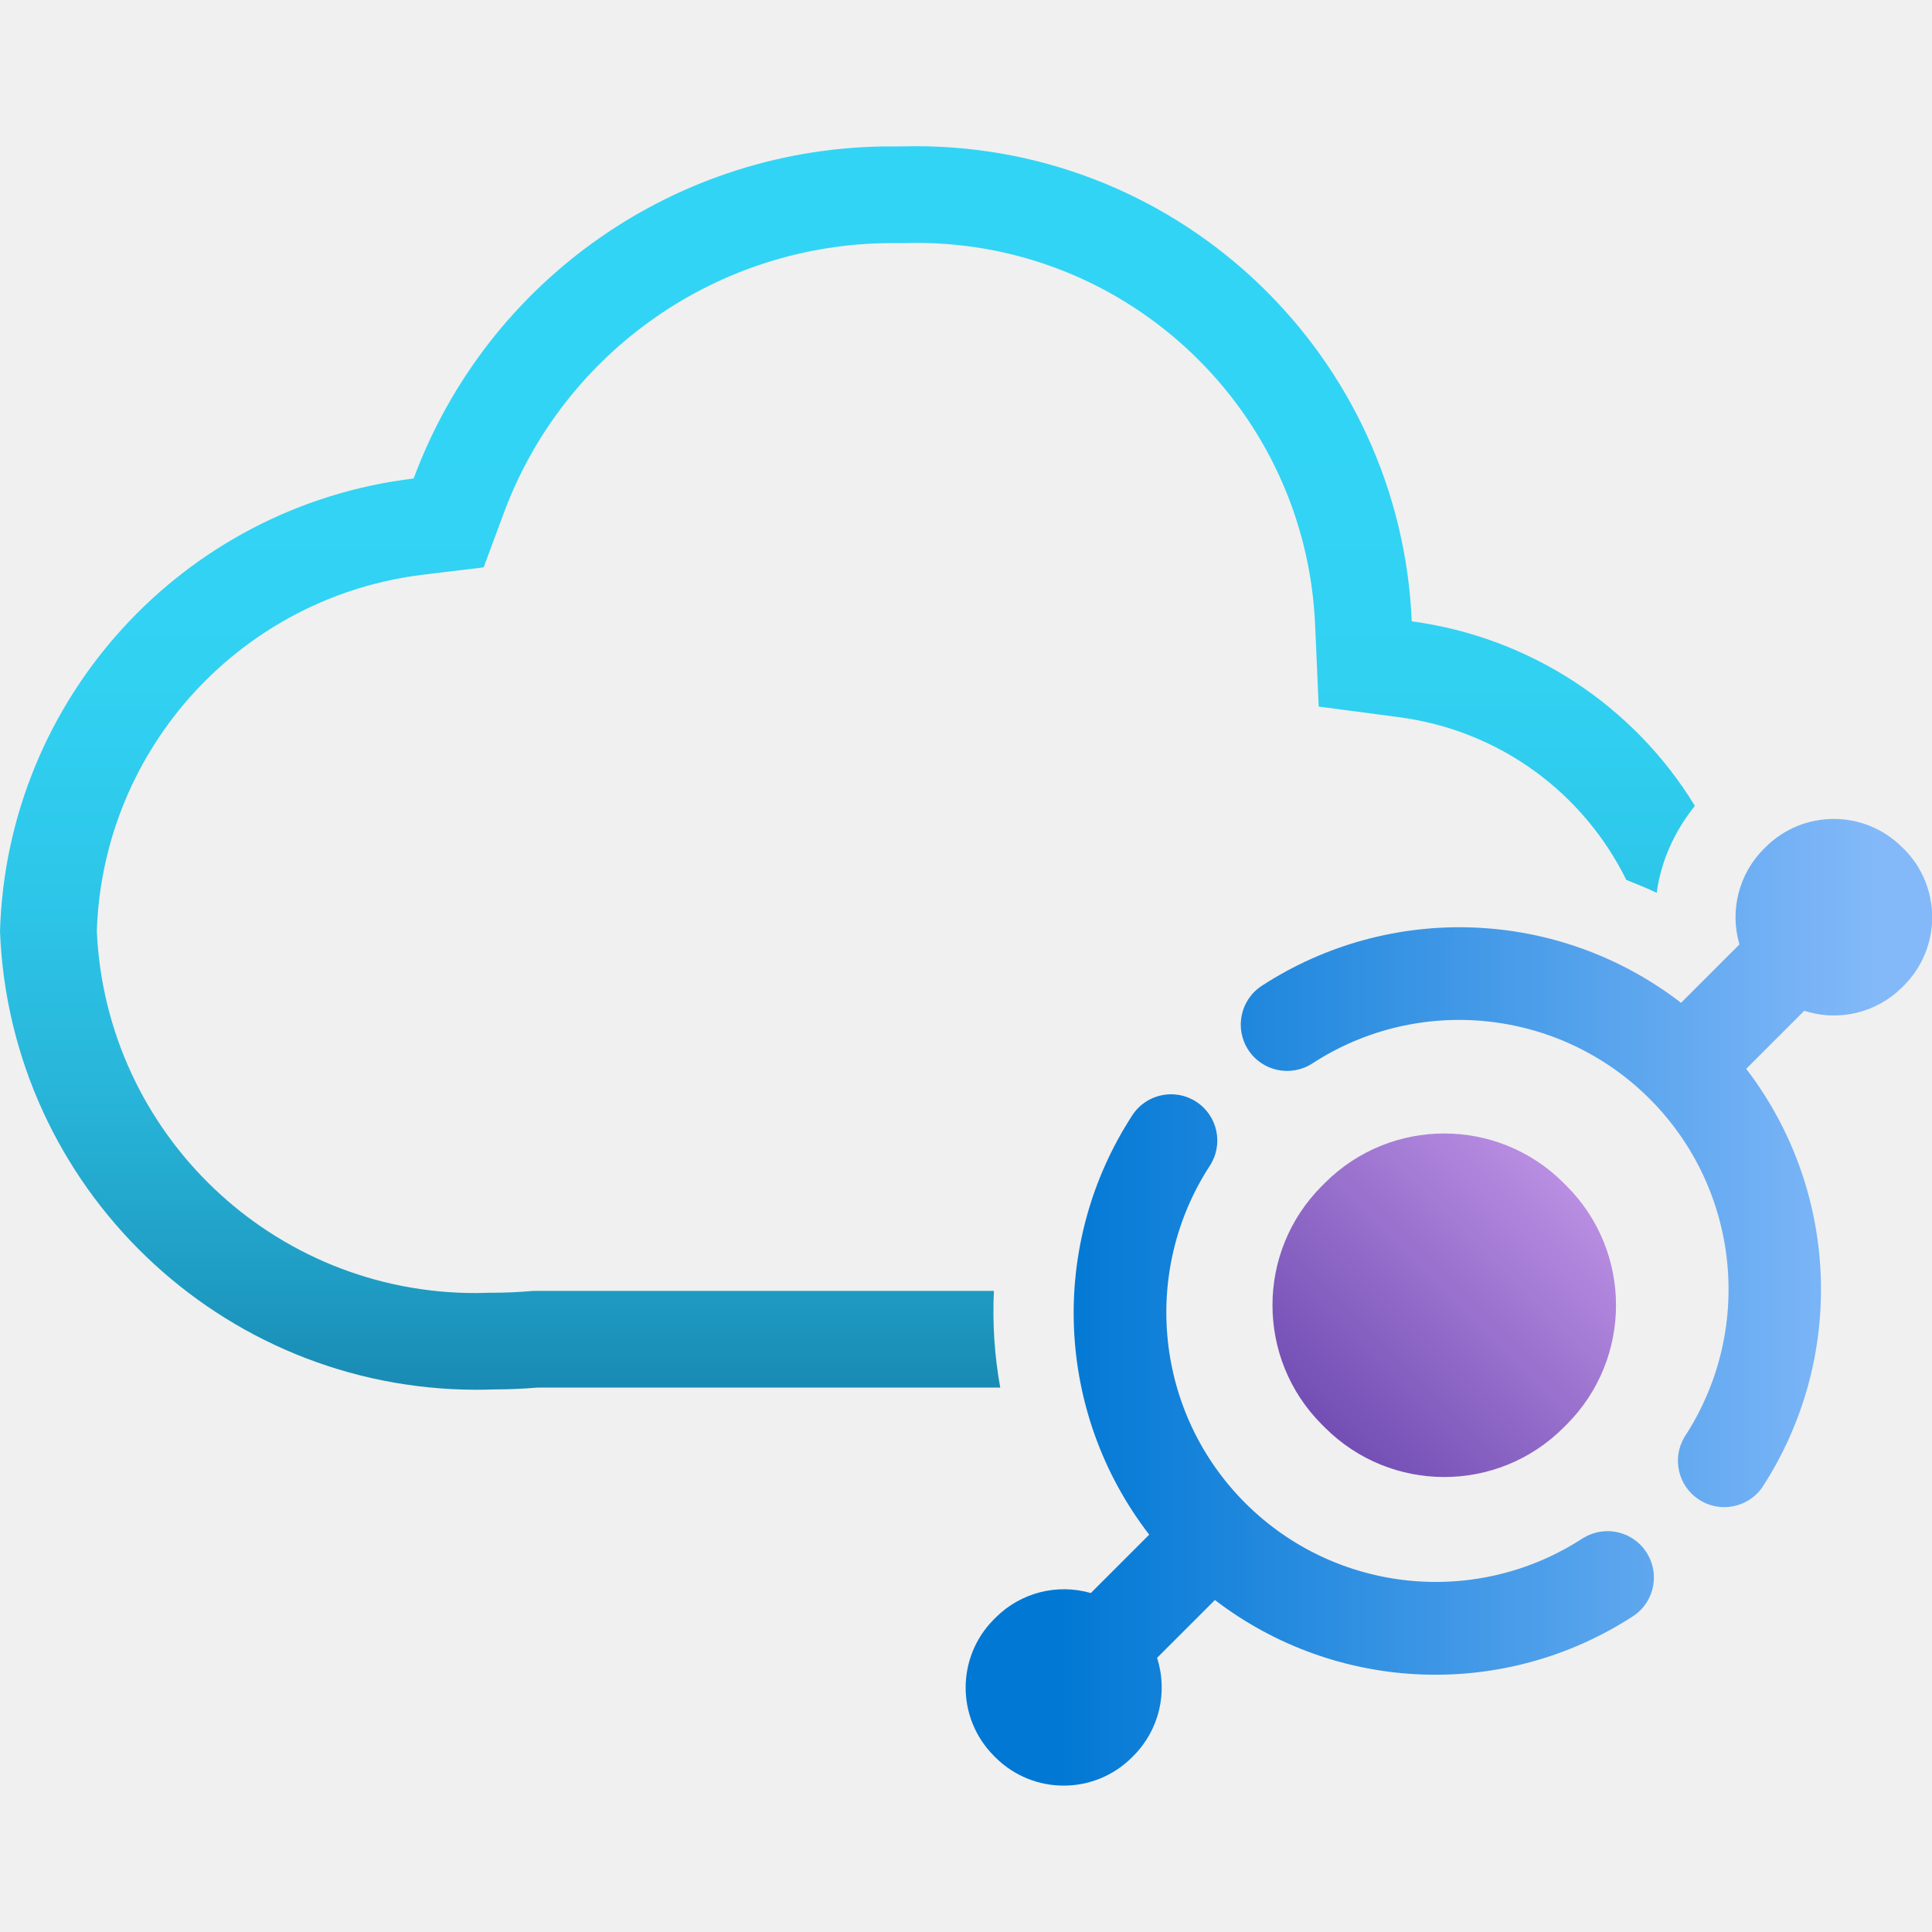
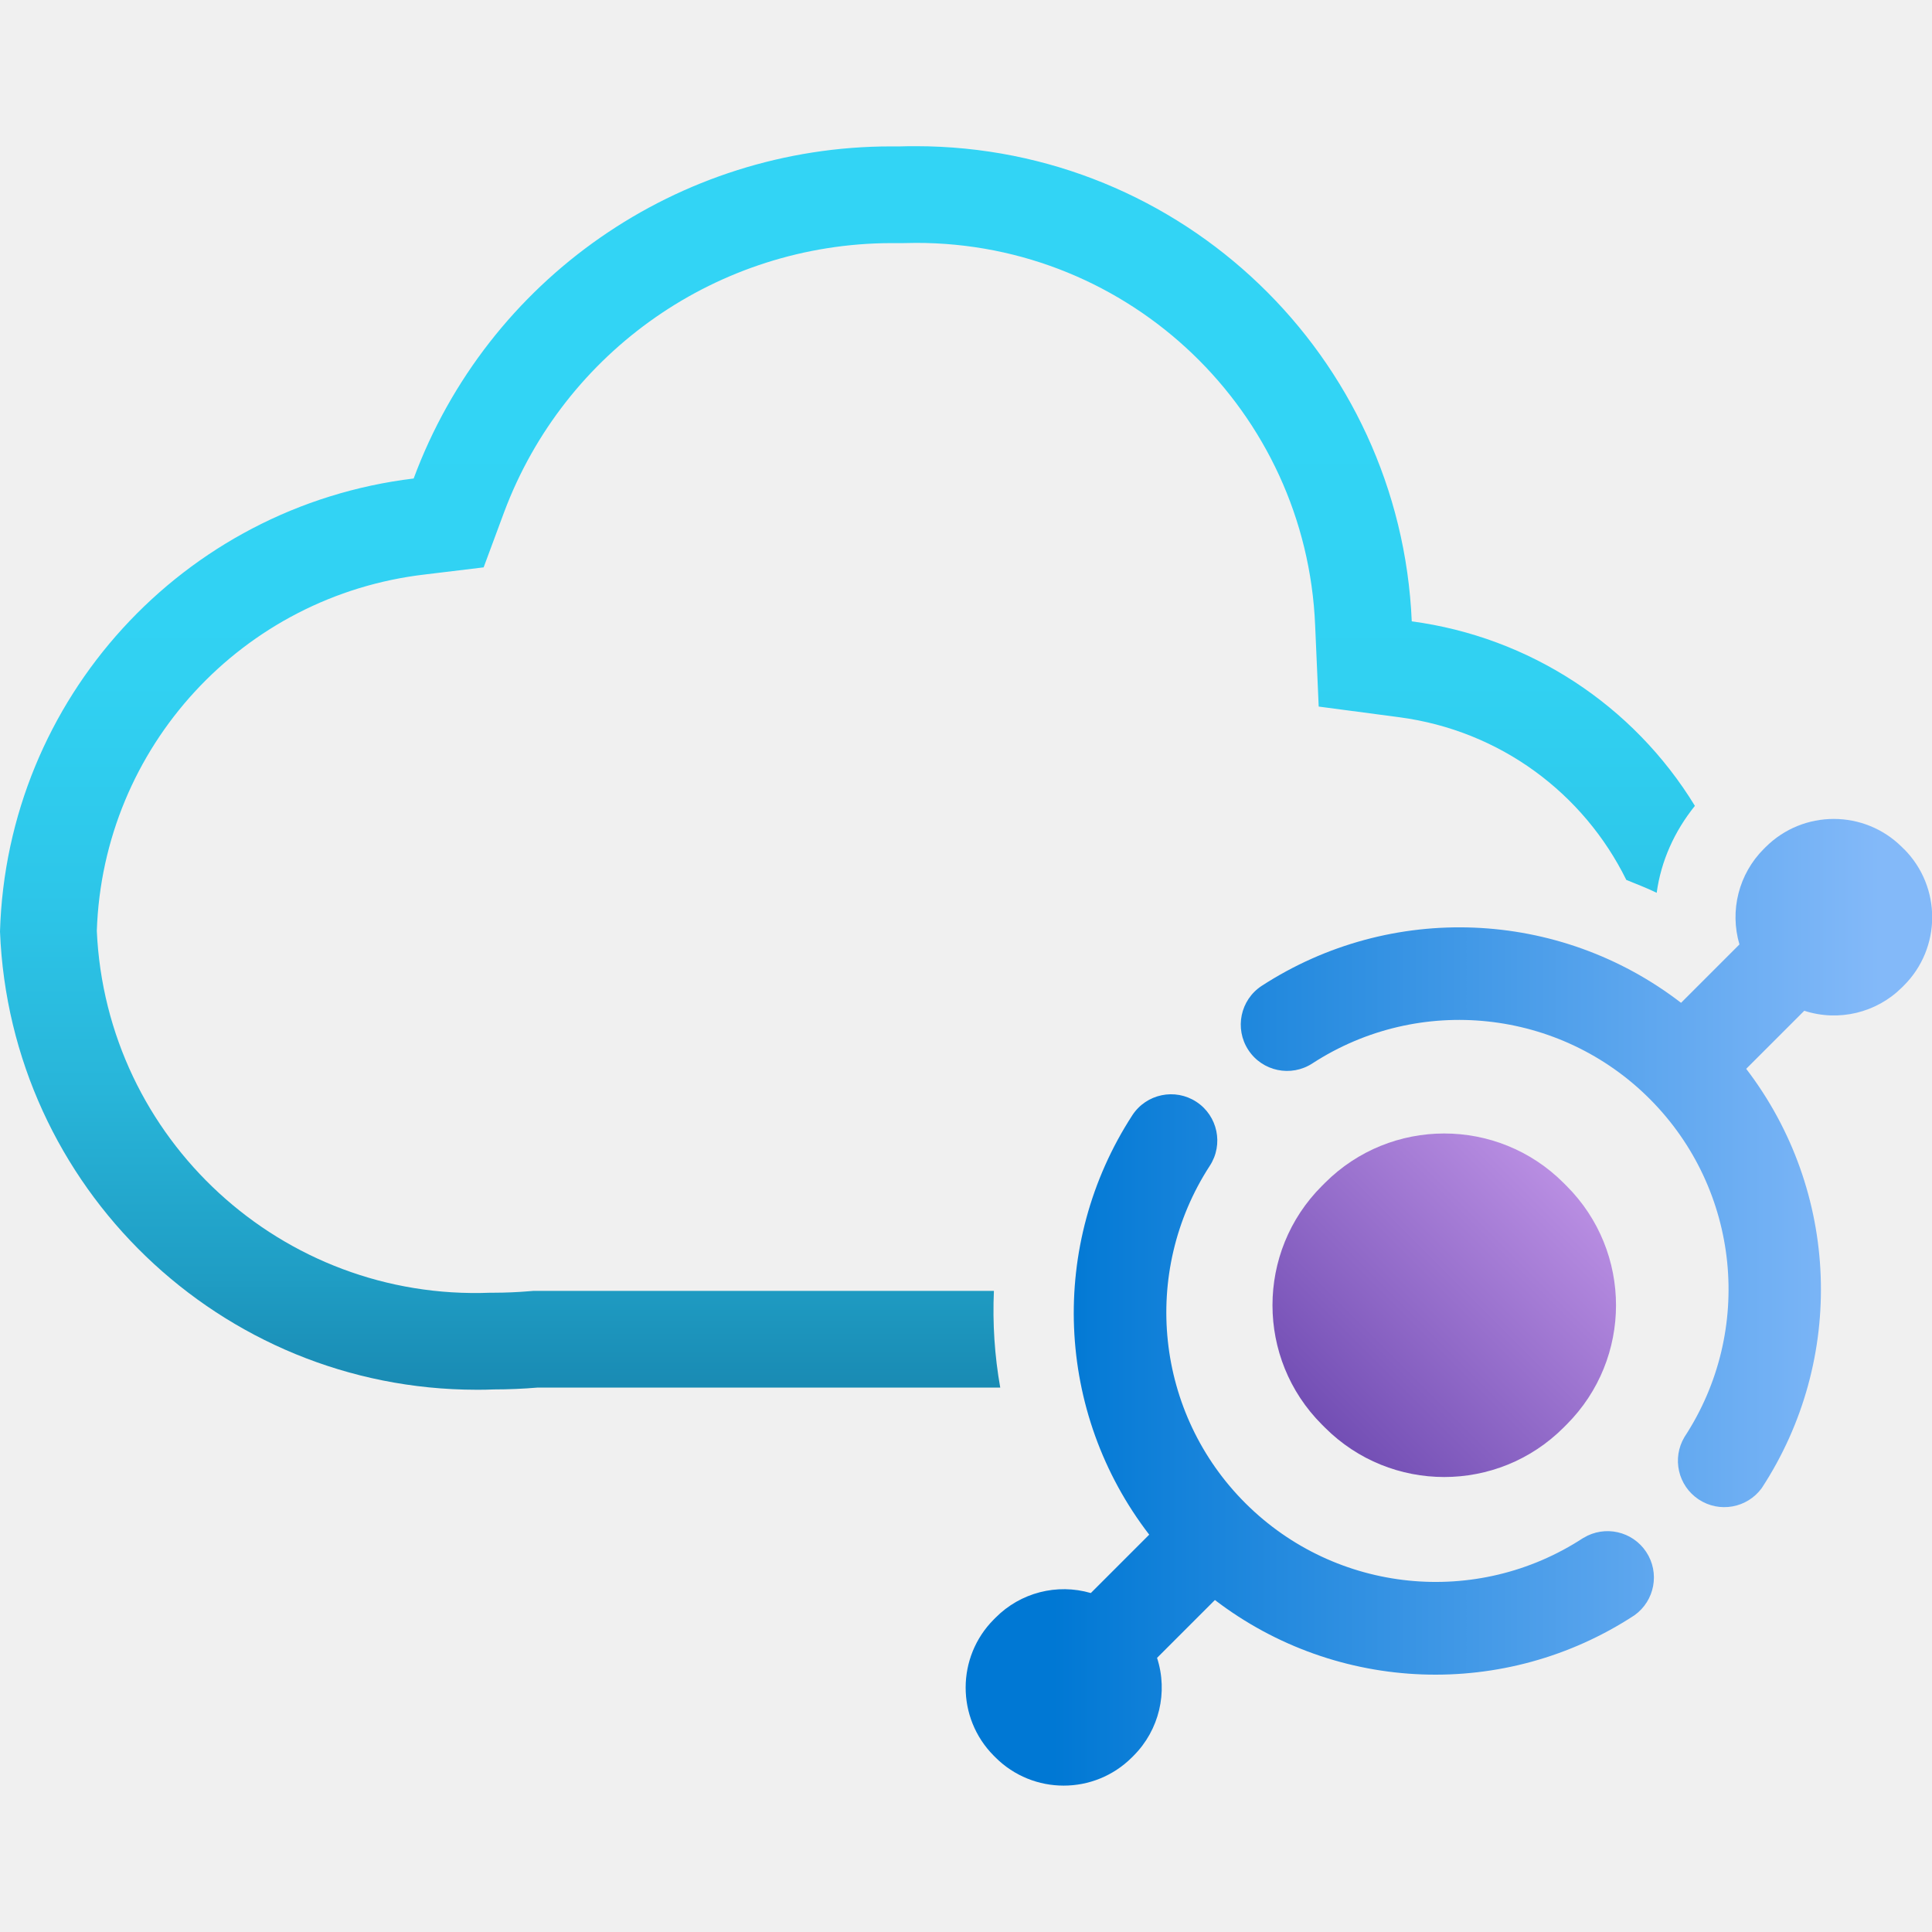
- <svg viewBox="0 0 18 18" class="msportalfx-svg-placeholder">
-   <defs>
-     <linearGradient id="p186BM8fo__a" x1="936.099" x2="940.061" y1="1455.675" y2="1455.675" gradientTransform="translate(-924.399 -1443.515)" gradientUnits="userSpaceOnUse">
-       <stop offset="0" stop-color="#6f4bb2" />
-       <stop offset="1" stop-color="#c69aeb" />
-     </linearGradient>
-     <linearGradient id="p186BM8fo__b" x1="9.808" x2="17.516" y1="12.133" y2="12.133" gradientUnits="userSpaceOnUse">
-       <stop offset="0" stop-color="#0078d4" />
-       <stop offset="1" stop-color="#83b9f9" />
-     </linearGradient>
-     <linearGradient id="p186BM8fo__c" x1="7.895" x2="7.895" y1="12.948" y2="1.364" gradientUnits="userSpaceOnUse">
-       <stop offset="0" stop-color="#198ab3" />
-       <stop offset=".09" stop-color="#1f9dc4" />
-       <stop offset=".24" stop-color="#28b5d9" />
-       <stop offset=".4" stop-color="#2dc6e9" />
-       <stop offset=".57" stop-color="#31d1f2" />
-       <stop offset=".78" stop-color="#32d4f5" />
-     </linearGradient>
-   </defs>
-   <rect width="3.184" height="3.184" x="11.863" y="10.569" fill="url(#p186BM8fo__a)" rx="1.572" ry="1.572" transform="rotate(-45 13.455 12.16)" />
-   <path fill="url(#p186BM8fo__b)" d="M14.752 14.328a2.51 2.51 0 0 1-3.481-3.466.43.43 0 1 0-.721-.472 3.38 3.38 0 0 0 .157 3.908l-.544.544a.9.9 0 0 0-.887.229l-.016.016a.9.9 0 0 0-.002 1.27l.016.016a.9.9 0 0 0 1.272 0l.016-.016a.9.9 0 0 0 .218-.911l.539-.539a3.38 3.38 0 0 0 3.909.142.432.432 0 0 0-.475-.721Zm2.986-6.418-.001-.001-.016-.016a.9.9 0 0 0-1.272 0l-.016.016a.9.9 0 0 0-.227.89l-.544.544a3.38 3.38 0 0 0-3.907-.158.43.43 0 0 0 .473.722 2.51 2.51 0 0 1 3.466 3.481.432.432 0 0 0 .72.476 3.38 3.38 0 0 0-.145-3.906l.541-.541c.32.104.672.02.911-.218l.016-.016a.9.9 0 0 0 .003-1.272Z" />
-   <path fill="url(#p186BM8fo__c)" d="M9.261 12.027H4.968l-.038.003a4 4 0 0 1-.328.014H4.57l-.131.003A3.53 3.53 0 0 1 .902 8.673a3.46 3.46 0 0 1 3.059-3.321l.545-.066.191-.515a3.86 3.86 0 0 1 3.604-2.506h.114l.118-.002a3.72 3.72 0 0 1 3.72 3.565l.033.755.749.099c.945.125 1.72.711 2.117 1.516.095.039.191.075.283.12.04-.295.165-.573.356-.81a3.66 3.66 0 0 0-2.638-1.719 4.626 4.626 0 0 0-4.619-4.427l-.145.002h-.087a4.74 4.74 0 0 0-4.448 3.094A4.38 4.38 0 0 0 0 8.678a4.446 4.446 0 0 0 4.438 4.27q.08 0 .163-.003c.137 0 .275-.006.404-.017h4.314a4 4 0 0 1-.059-.901Z" />
+ <svg xmlns="http://www.w3.org/2000/svg" viewBox="0 0 18 18" class="msportalfx-svg-placeholder" role="presentation" focusable="false">
+   <g>
+     <defs>
+       <linearGradient id="a364ed8e-cc32-4d4c-84f8-0f42451d6768" x1="936.099" y1="1455.675" x2="940.061" y2="1455.675" gradientTransform="translate(-924.399 -1443.515)" gradientUnits="userSpaceOnUse">
+         <stop offset="0" stop-color="#6f4bb2" />
+         <stop offset="1" stop-color="#c69aeb" />
+       </linearGradient>
+       <linearGradient id="42894541-526a-44bf-bcda-3eb4e7377ca6" x1="9.808" y1="12.133" x2="17.516" y2="12.133" gradientUnits="userSpaceOnUse">
+         <stop offset="0" stop-color="#0078d4" />
+         <stop offset="1" stop-color="#83b9f9" />
+       </linearGradient>
+       <linearGradient id="91725060-e473-4864-b768-7c859c420ec6" x1="7.895" y1="12.948" x2="7.895" y2="1.364" gradientUnits="userSpaceOnUse">
+         <stop offset="0" stop-color="#198ab3" />
+         <stop offset=".09" stop-color="#1f9dc4" />
+         <stop offset=".24" stop-color="#28b5d9" />
+         <stop offset=".4" stop-color="#2dc6e9" />
+         <stop offset=".57" stop-color="#31d1f2" />
+         <stop offset=".78" stop-color="#32d4f5" />
+       </linearGradient>
+     </defs>
+     <rect x="11.863" y="10.569" width="3.184" height="3.184" rx="1.572" ry="1.572" transform="rotate(-45 13.455 12.16)" fill="url(#a364ed8e-cc32-4d4c-84f8-0f42451d6768)" />
+     <path d="M14.752 14.328a2.51 2.51 0 0 1-3.481-3.466.43.43 0 1 0-.721-.472 3.384 3.384 0 0 0 .157 3.908l-.544.544a.896.896 0 0 0-.887.229l-.016.016a.9.9 0 0 0-.002 1.27l.016.016a.9.9 0 0 0 1.272 0l.016-.016a.898.898 0 0 0 .218-.911l.539-.539a3.383 3.383 0 0 0 3.909.142.432.432 0 0 0-.475-.721Zm2.986-6.418-.001-.001-.016-.016a.9.9 0 0 0-1.272 0l-.016.016a.899.899 0 0 0-.227.89l-.544.544a3.384 3.384 0 0 0-3.907-.158.43.43 0 0 0 .473.722 2.51 2.51 0 0 1 3.466 3.481.432.432 0 0 0 .72.476 3.382 3.382 0 0 0-.145-3.906l.541-.541c.32.104.672.02.911-.218l.016-.016a.9.9 0 0 0 .003-1.272Z" fill="url(#42894541-526a-44bf-bcda-3eb4e7377ca6)" />
+     <path d="M9.261 12.027H4.968l-.038.003a4.055 4.055 0 0 1-.328.014H4.57A3.532 3.532 0 0 1 .902 8.673a3.458 3.458 0 0 1 3.059-3.321l.545-.066.191-.515a3.86 3.86 0 0 1 3.604-2.506h.114l.118-.002a3.718 3.718 0 0 1 3.72 3.565l.033.755.749.099c.945.125 1.72.711 2.117 1.516.095.039.191.075.283.12.04-.295.165-.573.356-.81a3.658 3.658 0 0 0-2.638-1.719 4.626 4.626 0 0 0-4.619-4.427c-.048 0-.097 0-.145.002h-.087a4.744 4.744 0 0 0-4.448 3.094A4.382 4.382 0 0 0 0 8.678a4.446 4.446 0 0 0 4.438 4.27c.054 0 .108 0 .163-.003.137 0 .275-.006.404-.017h4.314a4.122 4.122 0 0 1-.059-.901Z" fill="url(#91725060-e473-4864-b768-7c859c420ec6)" />
+   </g>
  <style>.msportalfx-svg-c01{fill:#fff}.msportalfx-svg-c02{fill:#e5e5e5}.msportalfx-svg-c03{fill:#a0a1a2}.msportalfx-svg-c04{fill:#7a7a7a}.msportalfx-svg-c05{fill:#3e3e3e}.msportalfx-svg-c06{fill:#1e1e1e}.msportalfx-svg-c07{fill:#0f0f0f}.msportalfx-svg-c08{fill:#ba141a}.msportalfx-svg-c09{fill:#dd5900}.msportalfx-svg-c10{fill:#ff8c00}.msportalfx-svg-c11{fill:#fcd116}.msportalfx-svg-c12{fill:#fee087}.msportalfx-svg-c13{fill:#b8d432}.msportalfx-svg-c14,.msportalfx-svg-c32{fill:#57a300}.msportalfx-svg-c15{fill:#59b4d9}.msportalfx-svg-c16{fill:#3999c6}.msportalfx-svg-c17{fill:#804998}.msportalfx-svg-c18{fill:#ec008c}.msportalfx-svg-c19{fill:#0072c6}.msportalfx-svg-c20{fill:#68217a}.msportalfx-svg-c21{fill:#00188f}.msportalfx-svg-c22{fill:#e81123}.fxs-mode-light .msportalfx-svg-c22{fill:#a4262c}.msportalfx-svg-c23{fill:#cae3f3}.msportalfx-svg-c24{fill:#59aed3}.msportalfx-svg-c25{fill:#4c3b12}.msportalfx-svg-c26{fill:#be9555}.msportalfx-svg-c27{fill:#4f4d52}.msportalfx-svg-c28{fill:#ef6f59}.msportalfx-svg-c29{fill:#f7cb64}.msportalfx-svg-c30{fill:#fdd8db}.msportalfx-svg-c31{fill:#f6ffec}.msportalfx-svg-c33{fill:#8a2da5}.msportalfx-svg-c34{fill:#e00b1c}.msportalfx-svg-c35{fill:#015cda}.msportalfx-svg-c36{fill:#5db300}.msportalfx-svg-c97{fill:#ffb900}.msportalfx-svg-c98{fill:#00a4ef}.msportalfx-svg-c99{fill:#f25022}.msportalfx-inverted-theme .msportalfx-svg-c05,.fxs-theme-dark .msportalfx-svg-c05{fill:#777}.msportalfx-inverted-theme .msportalfx-svg-c07,.fxs-theme-dark .msportalfx-svg-c07{fill:#f2f2f2}.msportalfx-svg-palette-white{fill:#fff}.msportalfx-svg-palette-blue{fill:#015cda}.msportalfx-svg-palette-black{fill:#1e1e1e}.msportalfx-svg-palette-green{fill:#57a300}.msportalfx-svg-palette-gray{fill:#a0a1a2}.msportalfx-svg-palette-inherit{fill:inherit}.msportalfx-svg-badge{position:absolute;left:0;bottom:0;min-height:10px;min-width:10px}.fxc-menu-icon&gt;.msportalfx-svg-badge{left:-2px;bottom:-2px;min-height:8px;min-width:8px}.msportalfx-svg-disabled{filter:grayscale(100%)}.msportalfx-svg-loading-square{animation:ProgressFlagAnimation 1.45s infinite ease-in-out;transform-origin:50%}.msportalfx-svg-loading-square:nth-child(1){animation-delay:0s}.msportalfx-svg-loading-square:nth-child(2){animation-delay:.2s}.msportalfx-svg-loading-square:nth-child(3){animation-delay:.4s}@keyframes ProgressFlagAnimation{0%{transform:scale(1);opacity:.3}36.1%{transform:scale(1.06);opacity:1}50%{transform:scale(1.06);opacity:1}86.1%{transform:scale(1);opacity:.3}}.msportalfx-svg-flip-horizontal&gt;svg,svg.msportalfx-svg-flip-horizontal{transform:scaleX(-1)}.msportalfx-svg-fabric-rotate360{animation:ImageRotation 1.3s cubic-bezier(.53,.21,.29,.67) infinite}@keyframes ImageRotation{0%{transform:rotate(-45deg)}100%{transform:rotate(315deg)}}.fxs-svg-number .msportalfx-font-bold{font-size:10px;fill:#0065ad}.fxs-svg-number .fxs-svg-circle{stroke-width:0%;fill:#0078d4}.fxs-svg-number .fxs-svg-text{fill:#fff;font-size:10px}.fxs-svg-number.msportalfx-svg-disabled{filter:grayscale(0%)}.fxs-svg-number.msportalfx-svg-disabled .fxs-svg-circle{fill:#fff;stroke-width:1px;stroke:#949494}.fxs-svg-number.msportalfx-svg-disabled .fxs-svg-text{fill:#949494}.fxs-theme-dark .fxs-svg-number .fxs-svg-text{fill:#0f0f0f}.fxs-theme-dark .fxs-svg-number .fxs-svg-circle{stroke-width:0%;fill:#0078d4}.fxs-theme-dark .fxs-svg-number.msportalfx-svg-disabled .fxs-svg-circle{fill:#0f0f0f;stroke-width:1px;stroke:#949494}.fxs-theme-dark .fxs-svg-number.msportalfx-svg-disabled .fxs-svg-text{fill:#949494}</style>
</svg>
